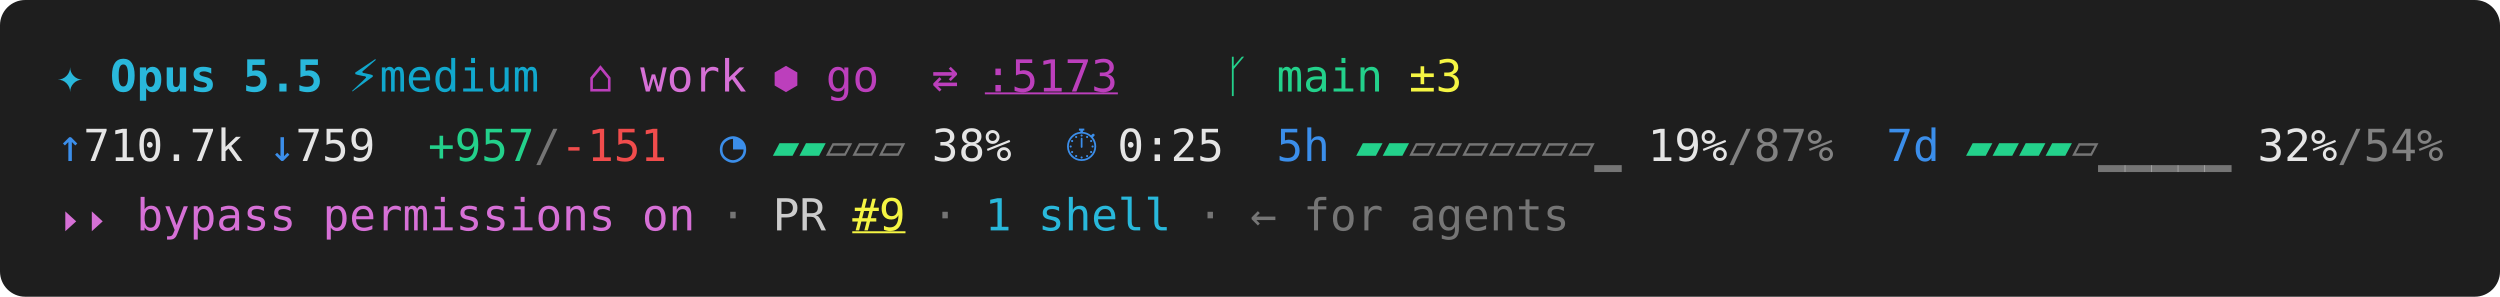
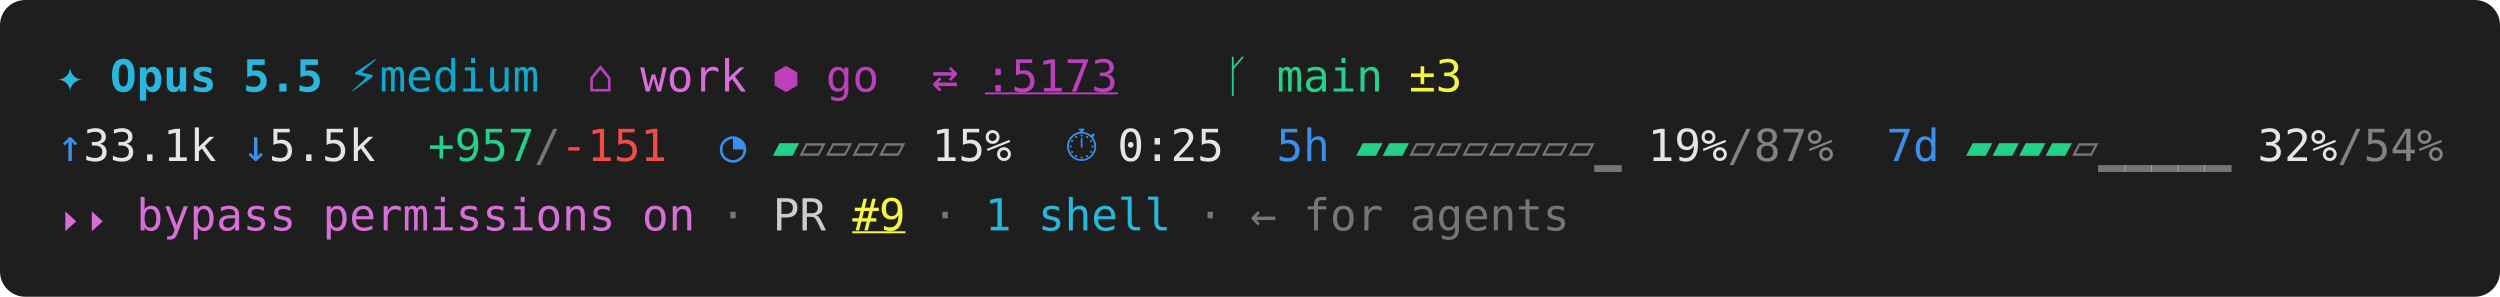
<svg xmlns="http://www.w3.org/2000/svg" width="792" height="94" viewBox="0 0 792 94">
  <rect width="792" height="94" rx="8" fill="#1e1e1e" />
  <text x="18.0" y="29" textLength="84.0" lengthAdjust="spacingAndGlyphs" font-family="ui-monospace, SFMono-Regular, Menlo, Consolas, monospace" font-size="14" xml:space="preserve" fill="#29b8db" font-weight="bold">✦ Opus 5.5</text>
  <text x="110.4" y="29" textLength="58.8" lengthAdjust="spacingAndGlyphs" font-family="ui-monospace, SFMono-Regular, Menlo, Consolas, monospace" font-size="14" xml:space="preserve" fill="#11a8cd">⚡medium</text>
  <text x="186.0" y="29" textLength="16.8" lengthAdjust="spacingAndGlyphs" font-family="ui-monospace, SFMono-Regular, Menlo, Consolas, monospace" font-size="14" xml:space="preserve" fill="#bc3fbc">⌂ </text>
  <text x="202.8" y="29" textLength="33.6" lengthAdjust="spacingAndGlyphs" font-family="ui-monospace, SFMono-Regular, Menlo, Consolas, monospace" font-size="14" xml:space="preserve" fill="#d670d6">work</text>
  <text x="244.8" y="29" textLength="33.6" lengthAdjust="spacingAndGlyphs" font-family="ui-monospace, SFMono-Regular, Menlo, Consolas, monospace" font-size="14" xml:space="preserve" fill="#bc3fbc">⬢ go</text>
  <text x="295.2" y="29" textLength="8.4" lengthAdjust="spacingAndGlyphs" font-family="ui-monospace, SFMono-Regular, Menlo, Consolas, monospace" font-size="14" xml:space="preserve" fill="#bc3fbc">⇄</text>
  <text x="312.0" y="29" textLength="42.0" lengthAdjust="spacingAndGlyphs" font-family="ui-monospace, SFMono-Regular, Menlo, Consolas, monospace" font-size="14" xml:space="preserve" fill="#bc3fbc" text-decoration="underline">:5173</text>
  <text x="387.6" y="29" textLength="50.4" lengthAdjust="spacingAndGlyphs" font-family="ui-monospace, SFMono-Regular, Menlo, Consolas, monospace" font-size="14" xml:space="preserve" fill="#23d18b">ᚴ main</text>
  <text x="446.4" y="29" textLength="16.8" lengthAdjust="spacingAndGlyphs" font-family="ui-monospace, SFMono-Regular, Menlo, Consolas, monospace" font-size="14" xml:space="preserve" fill="#f5f543">±3</text>
  <text x="18.0" y="51" textLength="8.4" lengthAdjust="spacingAndGlyphs" font-family="ui-monospace, SFMono-Regular, Menlo, Consolas, monospace" font-size="14" xml:space="preserve" fill="#3b8eea">↑</text>
-   <text x="26.4" y="51" textLength="58.8" lengthAdjust="spacingAndGlyphs" font-family="ui-monospace, SFMono-Regular, Menlo, Consolas, monospace" font-size="14" xml:space="preserve" fill="#e5e5e5">710.7k </text>
-   <text x="85.2" y="51" textLength="8.4" lengthAdjust="spacingAndGlyphs" font-family="ui-monospace, SFMono-Regular, Menlo, Consolas, monospace" font-size="14" xml:space="preserve" fill="#3b8eea">↓</text>
-   <text x="93.6" y="51" textLength="25.2" lengthAdjust="spacingAndGlyphs" font-family="ui-monospace, SFMono-Regular, Menlo, Consolas, monospace" font-size="14" xml:space="preserve" fill="#e5e5e5">759</text>
+   <text x="26.4" y="51" textLength="50.4" lengthAdjust="spacingAndGlyphs" font-family="ui-monospace, SFMono-Regular, Menlo, Consolas, monospace" font-size="14" xml:space="preserve" fill="#e5e5e5">33.1k </text>
+   <text x="76.8" y="51" textLength="8.4" lengthAdjust="spacingAndGlyphs" font-family="ui-monospace, SFMono-Regular, Menlo, Consolas, monospace" font-size="14" xml:space="preserve" fill="#3b8eea">↓</text>
+   <text x="85.2" y="51" textLength="33.6" lengthAdjust="spacingAndGlyphs" font-family="ui-monospace, SFMono-Regular, Menlo, Consolas, monospace" font-size="14" xml:space="preserve" fill="#e5e5e5">5.5k</text>
  <text x="135.6" y="51" textLength="33.6" lengthAdjust="spacingAndGlyphs" font-family="ui-monospace, SFMono-Regular, Menlo, Consolas, monospace" font-size="14" xml:space="preserve" fill="#23d18b">+957</text>
  <text x="169.2" y="51" textLength="8.4" lengthAdjust="spacingAndGlyphs" font-family="ui-monospace, SFMono-Regular, Menlo, Consolas, monospace" font-size="14" xml:space="preserve" fill="#cccccc" opacity="0.5">/</text>
  <text x="177.6" y="51" textLength="33.6" lengthAdjust="spacingAndGlyphs" font-family="ui-monospace, SFMono-Regular, Menlo, Consolas, monospace" font-size="14" xml:space="preserve" fill="#f14c4c">-151</text>
  <text x="228.0" y="51" textLength="16.8" lengthAdjust="spacingAndGlyphs" font-family="ui-monospace, SFMono-Regular, Menlo, Consolas, monospace" font-size="14" xml:space="preserve" fill="#3b8eea">◔ </text>
  <text x="244.8" y="51" textLength="8.4" lengthAdjust="spacingAndGlyphs" font-family="ui-monospace, SFMono-Regular, Menlo, Consolas, monospace" font-size="14" xml:space="preserve" fill="#23d18b">▰</text>
-   <text x="253.2" y="51" textLength="8.4" lengthAdjust="spacingAndGlyphs" font-family="ui-monospace, SFMono-Regular, Menlo, Consolas, monospace" font-size="14" xml:space="preserve" fill="#23d18b">▰</text>
+   <text x="253.2" y="51" textLength="8.4" lengthAdjust="spacingAndGlyphs" font-family="ui-monospace, SFMono-Regular, Menlo, Consolas, monospace" font-size="14" xml:space="preserve" fill="#cccccc" opacity="0.5">▱</text>
  <text x="261.6" y="51" textLength="8.4" lengthAdjust="spacingAndGlyphs" font-family="ui-monospace, SFMono-Regular, Menlo, Consolas, monospace" font-size="14" xml:space="preserve" fill="#cccccc" opacity="0.5">▱</text>
  <text x="270.0" y="51" textLength="8.4" lengthAdjust="spacingAndGlyphs" font-family="ui-monospace, SFMono-Regular, Menlo, Consolas, monospace" font-size="14" xml:space="preserve" fill="#cccccc" opacity="0.5">▱</text>
  <text x="278.4" y="51" textLength="8.4" lengthAdjust="spacingAndGlyphs" font-family="ui-monospace, SFMono-Regular, Menlo, Consolas, monospace" font-size="14" xml:space="preserve" fill="#cccccc" opacity="0.5">▱</text>
-   <text x="295.2" y="51" textLength="25.2" lengthAdjust="spacingAndGlyphs" font-family="ui-monospace, SFMono-Regular, Menlo, Consolas, monospace" font-size="14" xml:space="preserve" fill="#e5e5e5">38%</text>
+   <text x="295.2" y="51" textLength="25.2" lengthAdjust="spacingAndGlyphs" font-family="ui-monospace, SFMono-Regular, Menlo, Consolas, monospace" font-size="14" xml:space="preserve" fill="#e5e5e5">15%</text>
  <text x="337.2" y="51" textLength="16.8" lengthAdjust="spacingAndGlyphs" font-family="ui-monospace, SFMono-Regular, Menlo, Consolas, monospace" font-size="14" xml:space="preserve" fill="#3b8eea">⏱ </text>
  <text x="354.0" y="51" textLength="33.6" lengthAdjust="spacingAndGlyphs" font-family="ui-monospace, SFMono-Regular, Menlo, Consolas, monospace" font-size="14" xml:space="preserve" fill="#e5e5e5">0:25</text>
  <text x="404.4" y="51" textLength="25.2" lengthAdjust="spacingAndGlyphs" font-family="ui-monospace, SFMono-Regular, Menlo, Consolas, monospace" font-size="14" xml:space="preserve" fill="#3b8eea">5h </text>
  <text x="429.6" y="51" textLength="8.4" lengthAdjust="spacingAndGlyphs" font-family="ui-monospace, SFMono-Regular, Menlo, Consolas, monospace" font-size="14" xml:space="preserve" fill="#23d18b">▰</text>
  <text x="438.0" y="51" textLength="8.4" lengthAdjust="spacingAndGlyphs" font-family="ui-monospace, SFMono-Regular, Menlo, Consolas, monospace" font-size="14" xml:space="preserve" fill="#23d18b">▰</text>
  <text x="446.4" y="51" textLength="8.4" lengthAdjust="spacingAndGlyphs" font-family="ui-monospace, SFMono-Regular, Menlo, Consolas, monospace" font-size="14" xml:space="preserve" fill="#cccccc" opacity="0.5">▱</text>
  <text x="454.8" y="51" textLength="8.4" lengthAdjust="spacingAndGlyphs" font-family="ui-monospace, SFMono-Regular, Menlo, Consolas, monospace" font-size="14" xml:space="preserve" fill="#cccccc" opacity="0.5">▱</text>
  <text x="463.2" y="51" textLength="8.4" lengthAdjust="spacingAndGlyphs" font-family="ui-monospace, SFMono-Regular, Menlo, Consolas, monospace" font-size="14" xml:space="preserve" fill="#cccccc" opacity="0.5">▱</text>
  <text x="471.6" y="51" textLength="8.4" lengthAdjust="spacingAndGlyphs" font-family="ui-monospace, SFMono-Regular, Menlo, Consolas, monospace" font-size="14" xml:space="preserve" fill="#cccccc" opacity="0.5">▱</text>
  <text x="480.0" y="51" textLength="8.4" lengthAdjust="spacingAndGlyphs" font-family="ui-monospace, SFMono-Regular, Menlo, Consolas, monospace" font-size="14" xml:space="preserve" fill="#cccccc" opacity="0.5">▱</text>
  <text x="488.4" y="51" textLength="8.4" lengthAdjust="spacingAndGlyphs" font-family="ui-monospace, SFMono-Regular, Menlo, Consolas, monospace" font-size="14" xml:space="preserve" fill="#cccccc" opacity="0.5">▱</text>
  <text x="496.8" y="51" textLength="8.4" lengthAdjust="spacingAndGlyphs" font-family="ui-monospace, SFMono-Regular, Menlo, Consolas, monospace" font-size="14" xml:space="preserve" fill="#cccccc" opacity="0.5">▱</text>
  <text x="505.2" y="51" textLength="8.4" lengthAdjust="spacingAndGlyphs" font-family="ui-monospace, SFMono-Regular, Menlo, Consolas, monospace" font-size="14" xml:space="preserve" fill="#cccccc" opacity="0.5">▁</text>
  <text x="522.0" y="51" textLength="25.2" lengthAdjust="spacingAndGlyphs" font-family="ui-monospace, SFMono-Regular, Menlo, Consolas, monospace" font-size="14" xml:space="preserve" fill="#e5e5e5">19%</text>
  <text x="547.2" y="51" textLength="33.6" lengthAdjust="spacingAndGlyphs" font-family="ui-monospace, SFMono-Regular, Menlo, Consolas, monospace" font-size="14" xml:space="preserve" fill="#e5e5e5" opacity="0.5">/87%</text>
  <text x="597.6" y="51" textLength="25.2" lengthAdjust="spacingAndGlyphs" font-family="ui-monospace, SFMono-Regular, Menlo, Consolas, monospace" font-size="14" xml:space="preserve" fill="#3b8eea">7d </text>
  <text x="622.8" y="51" textLength="8.4" lengthAdjust="spacingAndGlyphs" font-family="ui-monospace, SFMono-Regular, Menlo, Consolas, monospace" font-size="14" xml:space="preserve" fill="#23d18b">▰</text>
  <text x="631.2" y="51" textLength="8.4" lengthAdjust="spacingAndGlyphs" font-family="ui-monospace, SFMono-Regular, Menlo, Consolas, monospace" font-size="14" xml:space="preserve" fill="#23d18b">▰</text>
  <text x="639.6" y="51" textLength="8.4" lengthAdjust="spacingAndGlyphs" font-family="ui-monospace, SFMono-Regular, Menlo, Consolas, monospace" font-size="14" xml:space="preserve" fill="#23d18b">▰</text>
  <text x="648.0" y="51" textLength="8.4" lengthAdjust="spacingAndGlyphs" font-family="ui-monospace, SFMono-Regular, Menlo, Consolas, monospace" font-size="14" xml:space="preserve" fill="#23d18b">▰</text>
  <text x="656.4" y="51" textLength="8.4" lengthAdjust="spacingAndGlyphs" font-family="ui-monospace, SFMono-Regular, Menlo, Consolas, monospace" font-size="14" xml:space="preserve" fill="#cccccc" opacity="0.5">▱</text>
  <text x="664.8" y="51" textLength="8.4" lengthAdjust="spacingAndGlyphs" font-family="ui-monospace, SFMono-Regular, Menlo, Consolas, monospace" font-size="14" xml:space="preserve" fill="#cccccc" opacity="0.5">▁</text>
  <text x="673.2" y="51" textLength="8.4" lengthAdjust="spacingAndGlyphs" font-family="ui-monospace, SFMono-Regular, Menlo, Consolas, monospace" font-size="14" xml:space="preserve" fill="#cccccc" opacity="0.5">▁</text>
  <text x="681.6" y="51" textLength="8.4" lengthAdjust="spacingAndGlyphs" font-family="ui-monospace, SFMono-Regular, Menlo, Consolas, monospace" font-size="14" xml:space="preserve" fill="#cccccc" opacity="0.5">▁</text>
  <text x="690.0" y="51" textLength="8.4" lengthAdjust="spacingAndGlyphs" font-family="ui-monospace, SFMono-Regular, Menlo, Consolas, monospace" font-size="14" xml:space="preserve" fill="#cccccc" opacity="0.5">▁</text>
  <text x="698.4" y="51" textLength="8.4" lengthAdjust="spacingAndGlyphs" font-family="ui-monospace, SFMono-Regular, Menlo, Consolas, monospace" font-size="14" xml:space="preserve" fill="#cccccc" opacity="0.5">▁</text>
  <text x="715.2" y="51" textLength="25.2" lengthAdjust="spacingAndGlyphs" font-family="ui-monospace, SFMono-Regular, Menlo, Consolas, monospace" font-size="14" xml:space="preserve" fill="#e5e5e5">32%</text>
  <text x="740.4" y="51" textLength="33.6" lengthAdjust="spacingAndGlyphs" font-family="ui-monospace, SFMono-Regular, Menlo, Consolas, monospace" font-size="14" xml:space="preserve" fill="#e5e5e5" opacity="0.5">/54%</text>
  <text x="18.0" y="73" textLength="201.6" lengthAdjust="spacingAndGlyphs" font-family="ui-monospace, SFMono-Regular, Menlo, Consolas, monospace" font-size="14" xml:space="preserve" fill="#d670d6">⏵⏵ bypass permissions on</text>
  <text x="228.0" y="73" textLength="8.4" lengthAdjust="spacingAndGlyphs" font-family="ui-monospace, SFMono-Regular, Menlo, Consolas, monospace" font-size="14" xml:space="preserve" fill="#cccccc" opacity="0.5">·</text>
  <text x="236.4" y="73" textLength="33.6" lengthAdjust="spacingAndGlyphs" font-family="ui-monospace, SFMono-Regular, Menlo, Consolas, monospace" font-size="14" xml:space="preserve" fill="#cccccc"> PR </text>
  <text x="270.0" y="73" textLength="16.8" lengthAdjust="spacingAndGlyphs" font-family="ui-monospace, SFMono-Regular, Menlo, Consolas, monospace" font-size="14" xml:space="preserve" fill="#f5f543" text-decoration="underline">#9</text>
  <text x="295.2" y="73" textLength="8.4" lengthAdjust="spacingAndGlyphs" font-family="ui-monospace, SFMono-Regular, Menlo, Consolas, monospace" font-size="14" xml:space="preserve" fill="#cccccc" opacity="0.5">·</text>
  <text x="312.0" y="73" textLength="58.8" lengthAdjust="spacingAndGlyphs" font-family="ui-monospace, SFMono-Regular, Menlo, Consolas, monospace" font-size="14" xml:space="preserve" fill="#29b8db">1 shell</text>
  <text x="379.2" y="73" textLength="117.6" lengthAdjust="spacingAndGlyphs" font-family="ui-monospace, SFMono-Regular, Menlo, Consolas, monospace" font-size="14" xml:space="preserve" fill="#cccccc" opacity="0.5">· ← for agents</text>
</svg>
